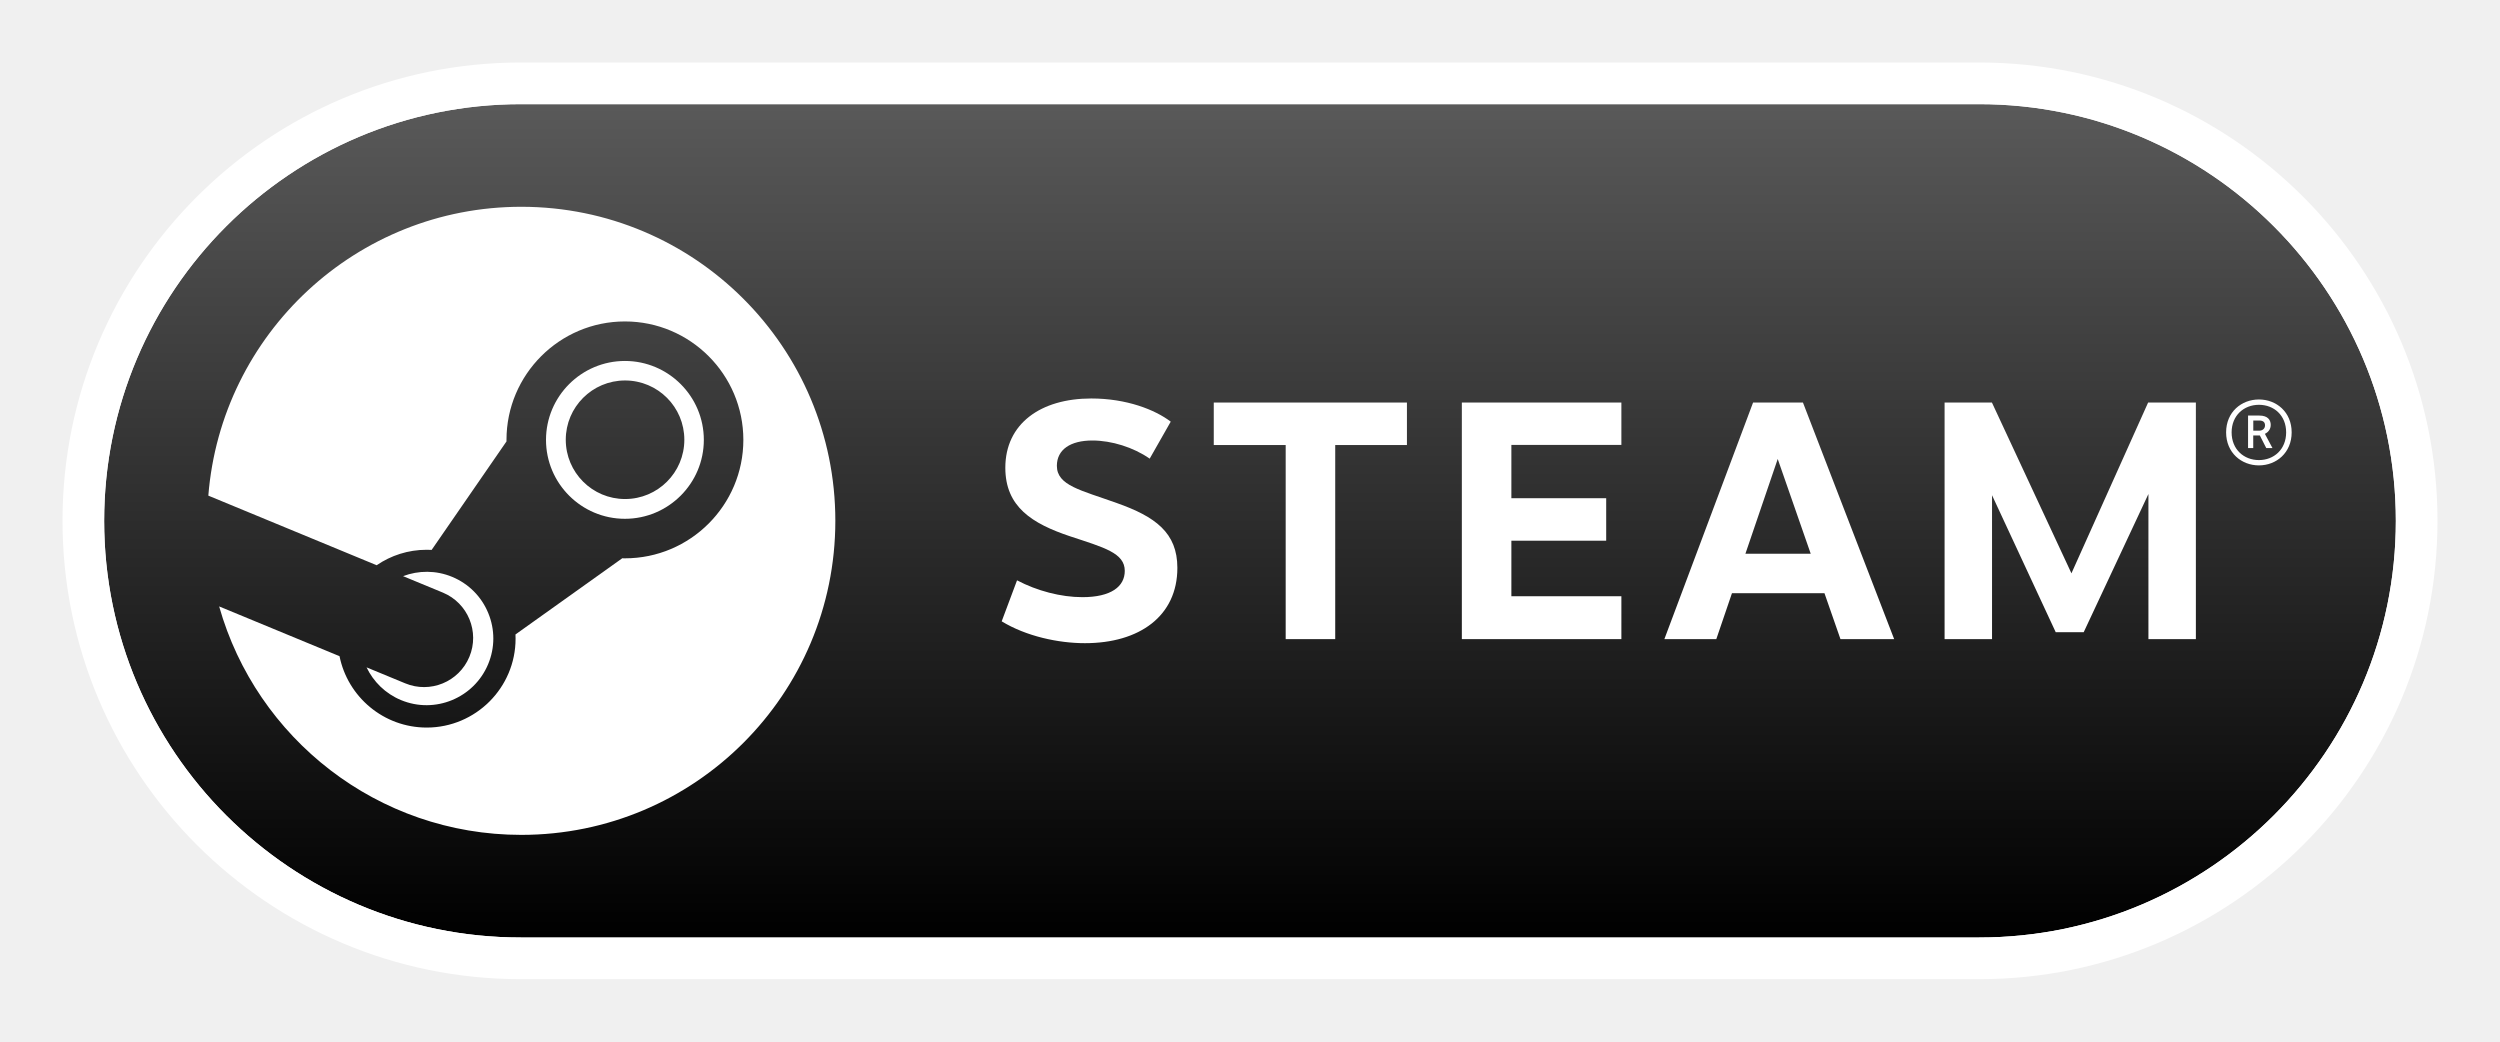
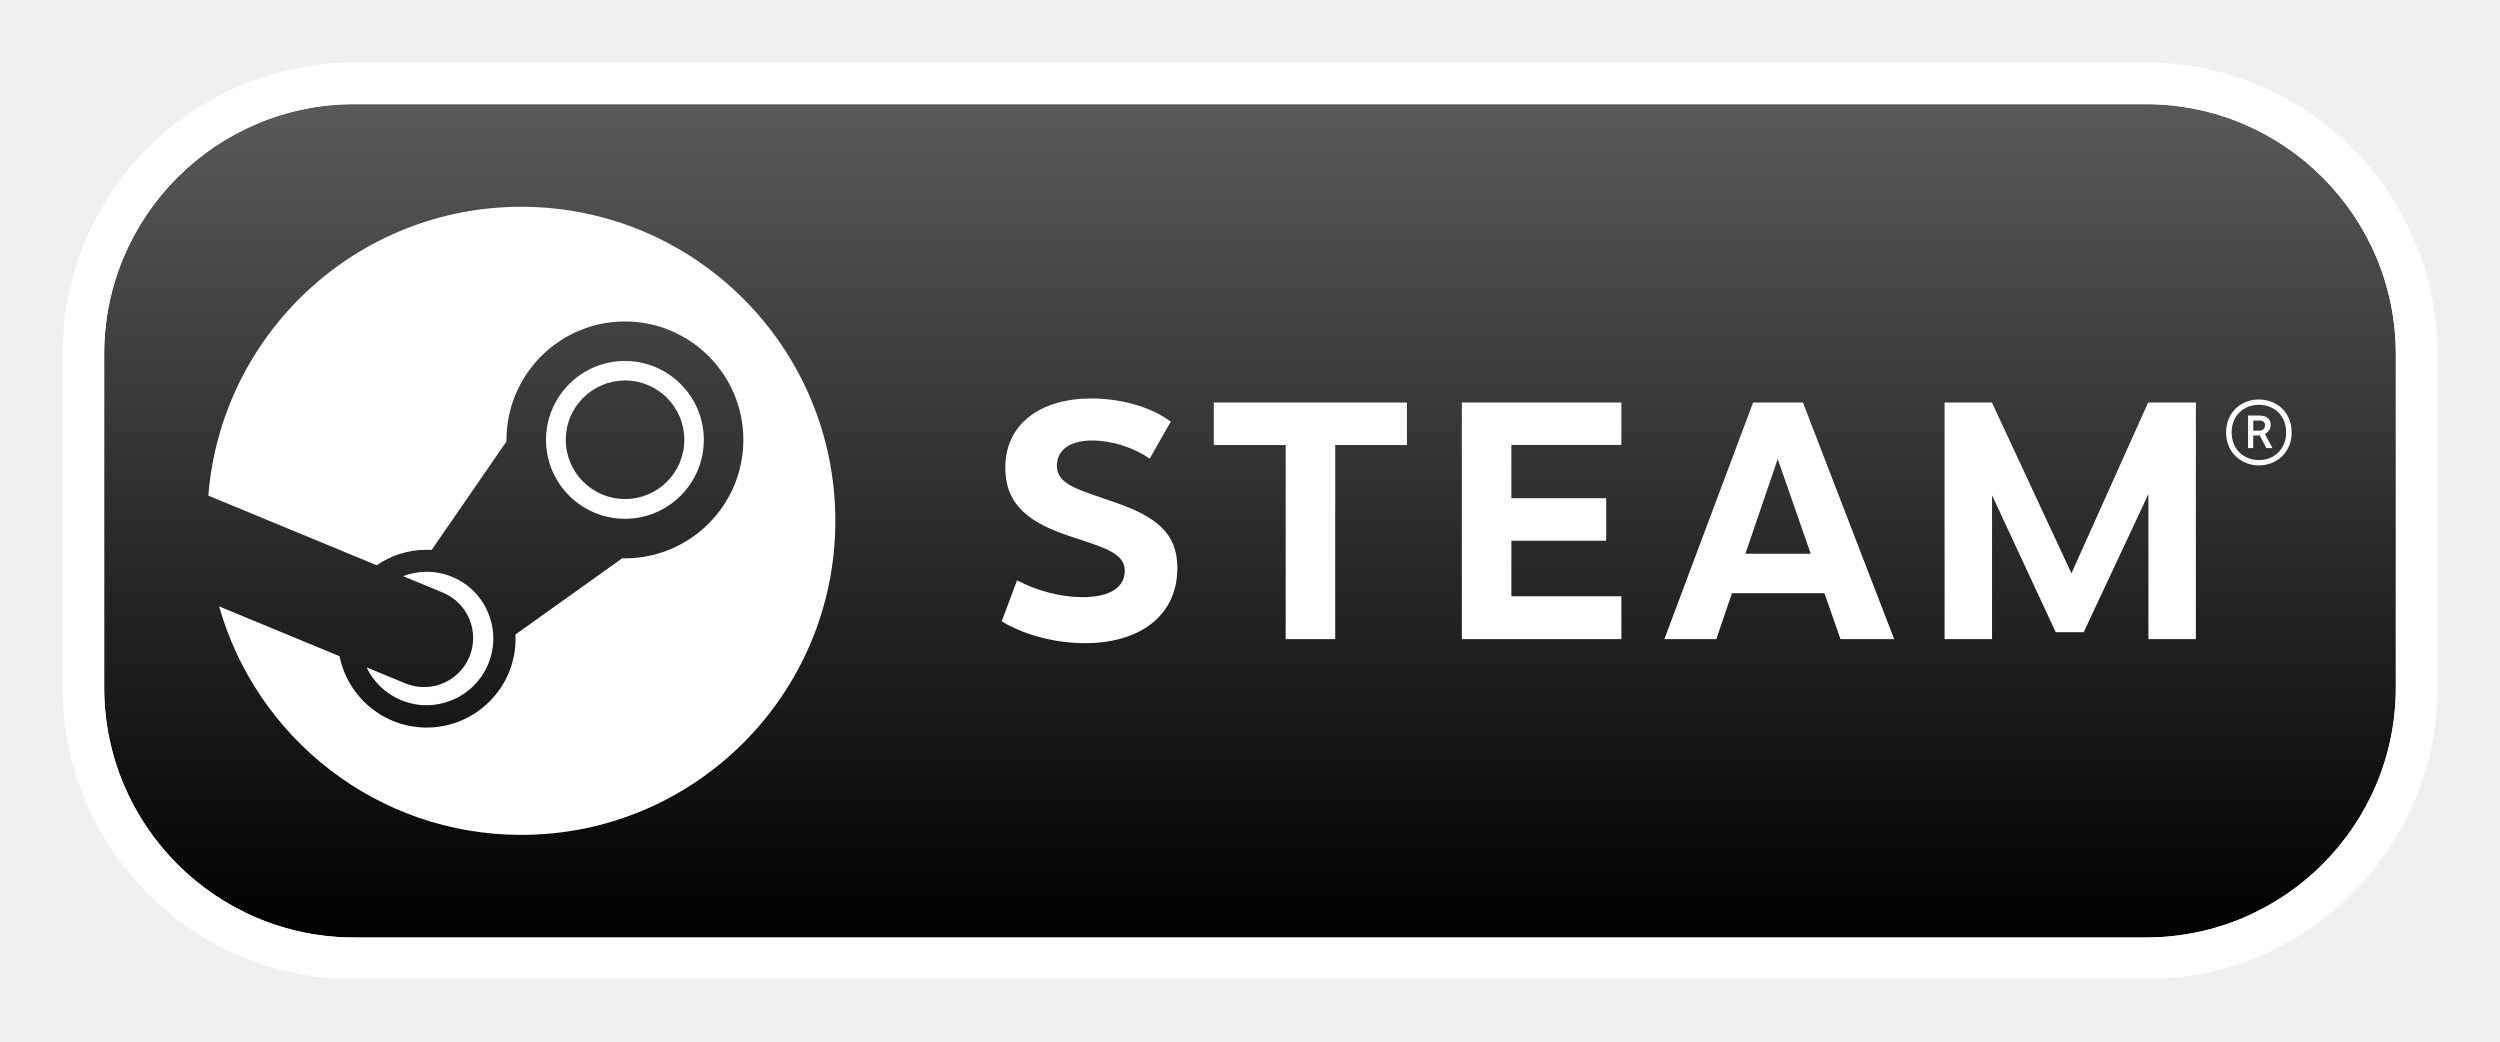
<svg xmlns="http://www.w3.org/2000/svg" width="100%" height="100%" viewBox="0 0 600 250" version="1.1" xml:space="preserve" style="fill-rule:evenodd;clip-rule:evenodd;stroke-linejoin:round;stroke-miterlimit:2;">
  <g id="itch">
    </g>
  <g transform="matrix(1.88407e-16,3.07692,-13.75,8.41945e-16,-112.5,-82.6923)">
-     <path d="M100,-42.727C100,-46.741 85.437,-50 67.5,-50C49.563,-50 35,-46.741 35,-42.727L35,-17.273C35,-13.259 49.563,-10 67.5,-10C85.437,-10 100,-13.259 100,-17.273L100,-42.727Z" style="fill:url(#_Linear1);" />
-     <path d="M103.25,-42.727C103.25,-47.143 87.231,-50.727 67.5,-50.727C47.769,-50.727 31.75,-47.143 31.75,-42.727L31.75,-17.273C31.75,-12.857 47.769,-9.273 67.5,-9.273C87.231,-9.273 103.25,-12.857 103.25,-17.273L103.25,-42.727ZM100,-42.727C100,-46.741 85.437,-50 67.5,-50C49.563,-50 35,-46.741 35,-42.727L35,-17.273C35,-13.259 49.563,-10 67.5,-10C85.437,-10 100,-13.259 100,-17.273L100,-42.727Z" style="fill:white;" />
+     <path d="M100,-45.636C100,-48.045 91.262,-50 80.5,-50L54.5,-50C43.738,-50 35,-48.045 35,-45.636L35,-14.364C35,-11.955 43.738,-10 54.5,-10L80.5,-10C91.262,-10 100,-11.955 100,-14.364L100,-45.636Z" style="fill:url(#_Linear1);" />
+     <path d="M103.25,-45.636C103.25,-48.446 93.056,-50.727 80.5,-50.727C80.5,-50.727 54.5,-50.727 54.5,-50.727C41.944,-50.727 31.75,-48.446 31.75,-45.636L31.75,-14.364C31.75,-11.554 41.944,-9.273 54.5,-9.273C54.5,-9.273 80.5,-9.273 80.5,-9.273C93.056,-9.273 103.25,-11.554 103.25,-14.364L103.25,-45.636ZM100,-45.636C100,-48.045 91.262,-50 80.5,-50L54.5,-50C43.738,-50 35,-48.045 35,-45.636L35,-14.364C35,-11.955 43.738,-10 54.5,-10L80.5,-10C91.262,-10 100,-11.955 100,-14.364L100,-45.636Z" style="fill:white;" />
  </g>
  <g id="steam" transform="matrix(1.70382,0,0,1.70382,-8.25488,-21.4832)">
    <g transform="matrix(1,0,0,1,78.2747,130.21)">
      <path d="M0,-88.474C-23.237,-88.474 -42.274,-70.557 -44.084,-47.786L-20.375,-37.983C-18.366,-39.356 -15.938,-40.16 -13.327,-40.16C-13.093,-40.16 -12.86,-40.154 -12.629,-40.141L-2.085,-55.423C-2.085,-55.495 -2.086,-55.567 -2.086,-55.639C-2.086,-64.838 5.397,-72.323 14.597,-72.323C23.795,-72.323 31.279,-64.838 31.279,-55.639C31.279,-46.441 23.795,-38.955 14.597,-38.955C14.469,-38.955 14.344,-38.958 14.218,-38.961L-0.82,-28.232C-0.812,-28.035 -0.806,-27.837 -0.806,-27.639C-0.806,-20.734 -6.422,-15.117 -13.327,-15.117C-19.388,-15.117 -24.456,-19.444 -25.604,-25.171L-42.561,-32.182C-37.311,-13.614 -20.251,0 0,0C24.432,0 44.236,-19.807 44.236,-44.238C44.236,-68.669 24.432,-88.474 0,-88.474" style="fill:white;fill-rule:nonzero;" />
    </g>
    <g transform="matrix(1,0,0,1,61.9124,97.2683)">
      <path d="M0,11.59L-5.434,9.345C-4.47,11.351 -2.804,13.028 -0.592,13.951C4.189,15.944 9.702,13.674 11.695,8.89C12.66,6.573 12.666,4.02 11.709,1.699C10.754,-0.622 8.952,-2.431 6.635,-3.398C4.336,-4.354 1.873,-4.319 -0.292,-3.503L5.323,-1.182C8.85,0.288 10.517,4.338 9.047,7.865C7.579,11.392 3.527,13.061 0,11.59" style="fill:white;fill-rule:nonzero;" />
    </g>
    <g transform="matrix(1,0,0,1,84.5389,74.5887)">
      <path d="M0,-0.037C0,-4.649 3.74,-8.387 8.351,-8.387C12.963,-8.387 16.702,-4.649 16.702,-0.037C16.702,4.575 12.963,8.313 8.351,8.313C3.74,8.313 0,4.575 0,-0.037M19.448,-0.017C19.448,-6.147 14.462,-11.135 8.333,-11.135C2.203,-11.135 -2.784,-6.147 -2.784,-0.017C-2.784,6.111 2.203,11.098 8.333,11.098C14.462,11.098 19.448,6.111 19.448,-0.017" style="fill:white;fill-rule:nonzero;" />
    </g>
    <g transform="matrix(1,0,0,1,169.755,99.9429)">
      <path d="M0,-27.94L-2.964,-22.729C-5.247,-24.325 -8.341,-25.285 -11.042,-25.285C-14.129,-25.285 -16.039,-24.007 -16.039,-21.717C-16.039,-18.937 -12.646,-18.29 -7.603,-16.479C-2.182,-14.562 0.934,-12.308 0.934,-7.344C0.934,-0.552 -4.408,3.264 -12.086,3.264C-15.828,3.264 -20.342,2.298 -23.812,0.188L-21.65,-5.589C-18.831,-4.1 -15.459,-3.218 -12.453,-3.218C-8.401,-3.218 -6.475,-4.713 -6.475,-6.922C-6.475,-9.452 -9.412,-10.212 -14.153,-11.782C-19.556,-13.586 -23.3,-15.953 -23.3,-21.448C-23.3,-27.644 -18.337,-31.204 -11.196,-31.204C-6.22,-31.204 -2.22,-29.627 0,-27.94" style="fill:white;fill-rule:nonzero;" />
    </g>
    <g transform="matrix(1,0,0,1,192.924,96.6508)">
      <path d="M0,-21.355L0,5.985L-6.978,5.985L-6.978,-21.355L-17.108,-21.355L-17.108,-27.34L10.101,-27.34L10.101,-21.355L0,-21.355Z" style="fill:white;fill-rule:nonzero;" />
    </g>
    <g transform="matrix(1,0,0,1,217.737,96.6673)">
      <path d="M0,-21.389L0,-13.88L13.356,-13.88L13.356,-7.895L0,-7.895L0,-0.072L15.496,-0.072L15.496,5.968L-6.977,5.968L-6.977,-27.357L15.496,-27.357L15.496,-21.389L0,-21.389Z" style="fill:white;fill-rule:nonzero;" />
    </g>
    <g transform="matrix(1,0,0,1,255.255,94.6857)">
      <path d="M0,-17.425L-4.55,-4.082L4.646,-4.082L0,-17.425ZM-6.445,1.479L-8.651,7.95L-15.967,7.95L-3.472,-25.375L3.553,-25.375L16.401,7.95L8.837,7.95L6.583,1.479L-6.445,1.479Z" style="fill:white;fill-rule:nonzero;" />
    </g>
    <g transform="matrix(1,0,0,1,307.472,89.7543)">
      <path d="M0,-7.563L-9.119,11.91L-13.057,11.91L-22.029,-7.389L-22.029,12.881L-28.713,12.881L-28.713,-20.444L-22.045,-20.444L-10.844,3.612L-0.043,-20.444L6.684,-20.444L6.684,12.881L0.001,12.881L0,-7.563Z" style="fill:white;fill-rule:nonzero;" />
    </g>
    <g transform="matrix(1,0,0,1,322.243,73.7643)">
      <path d="M0,-0.487L0.815,-0.487C1.342,-0.487 1.653,-0.818 1.653,-1.234C1.653,-1.654 1.43,-1.924 0.813,-1.924L0,-1.924L0,-0.487ZM0.86,-2.619C2.055,-2.619 2.456,-1.987 2.456,-1.304C2.456,-0.678 2.085,-0.258 1.633,-0.045L2.704,1.963L1.827,1.963L0.924,0.184L-0.007,0.184L-0.007,1.963L-0.737,1.963L-0.737,-2.619L0.86,-2.619ZM-3.052,-0.25C-3.052,2.146 -1.327,3.651 0.795,3.651C2.91,3.651 4.628,2.146 4.628,-0.25C4.628,-2.653 2.91,-4.135 0.795,-4.135C-1.321,-4.135 -3.052,-2.635 -3.052,-0.25M5.405,-0.25C5.405,2.614 3.259,4.399 0.795,4.399C-1.676,4.399 -3.828,2.614 -3.828,-0.25C-3.828,-3.114 -1.676,-4.886 0.795,-4.886C3.259,-4.886 5.405,-3.114 5.405,-0.25" style="fill:white;fill-rule:nonzero;" />
    </g>
  </g>
  <defs>
    <linearGradient id="_Linear1" x1="0" y1="0" x2="1" y2="0" gradientUnits="userSpaceOnUse" gradientTransform="matrix(65,0,0,40,35,-30)">
      <stop offset="0" style="stop-color:rgb(89,89,89);stop-opacity:1" />
      <stop offset="1" style="stop-color:black;stop-opacity:1" />
    </linearGradient>
  </defs>
</svg>
